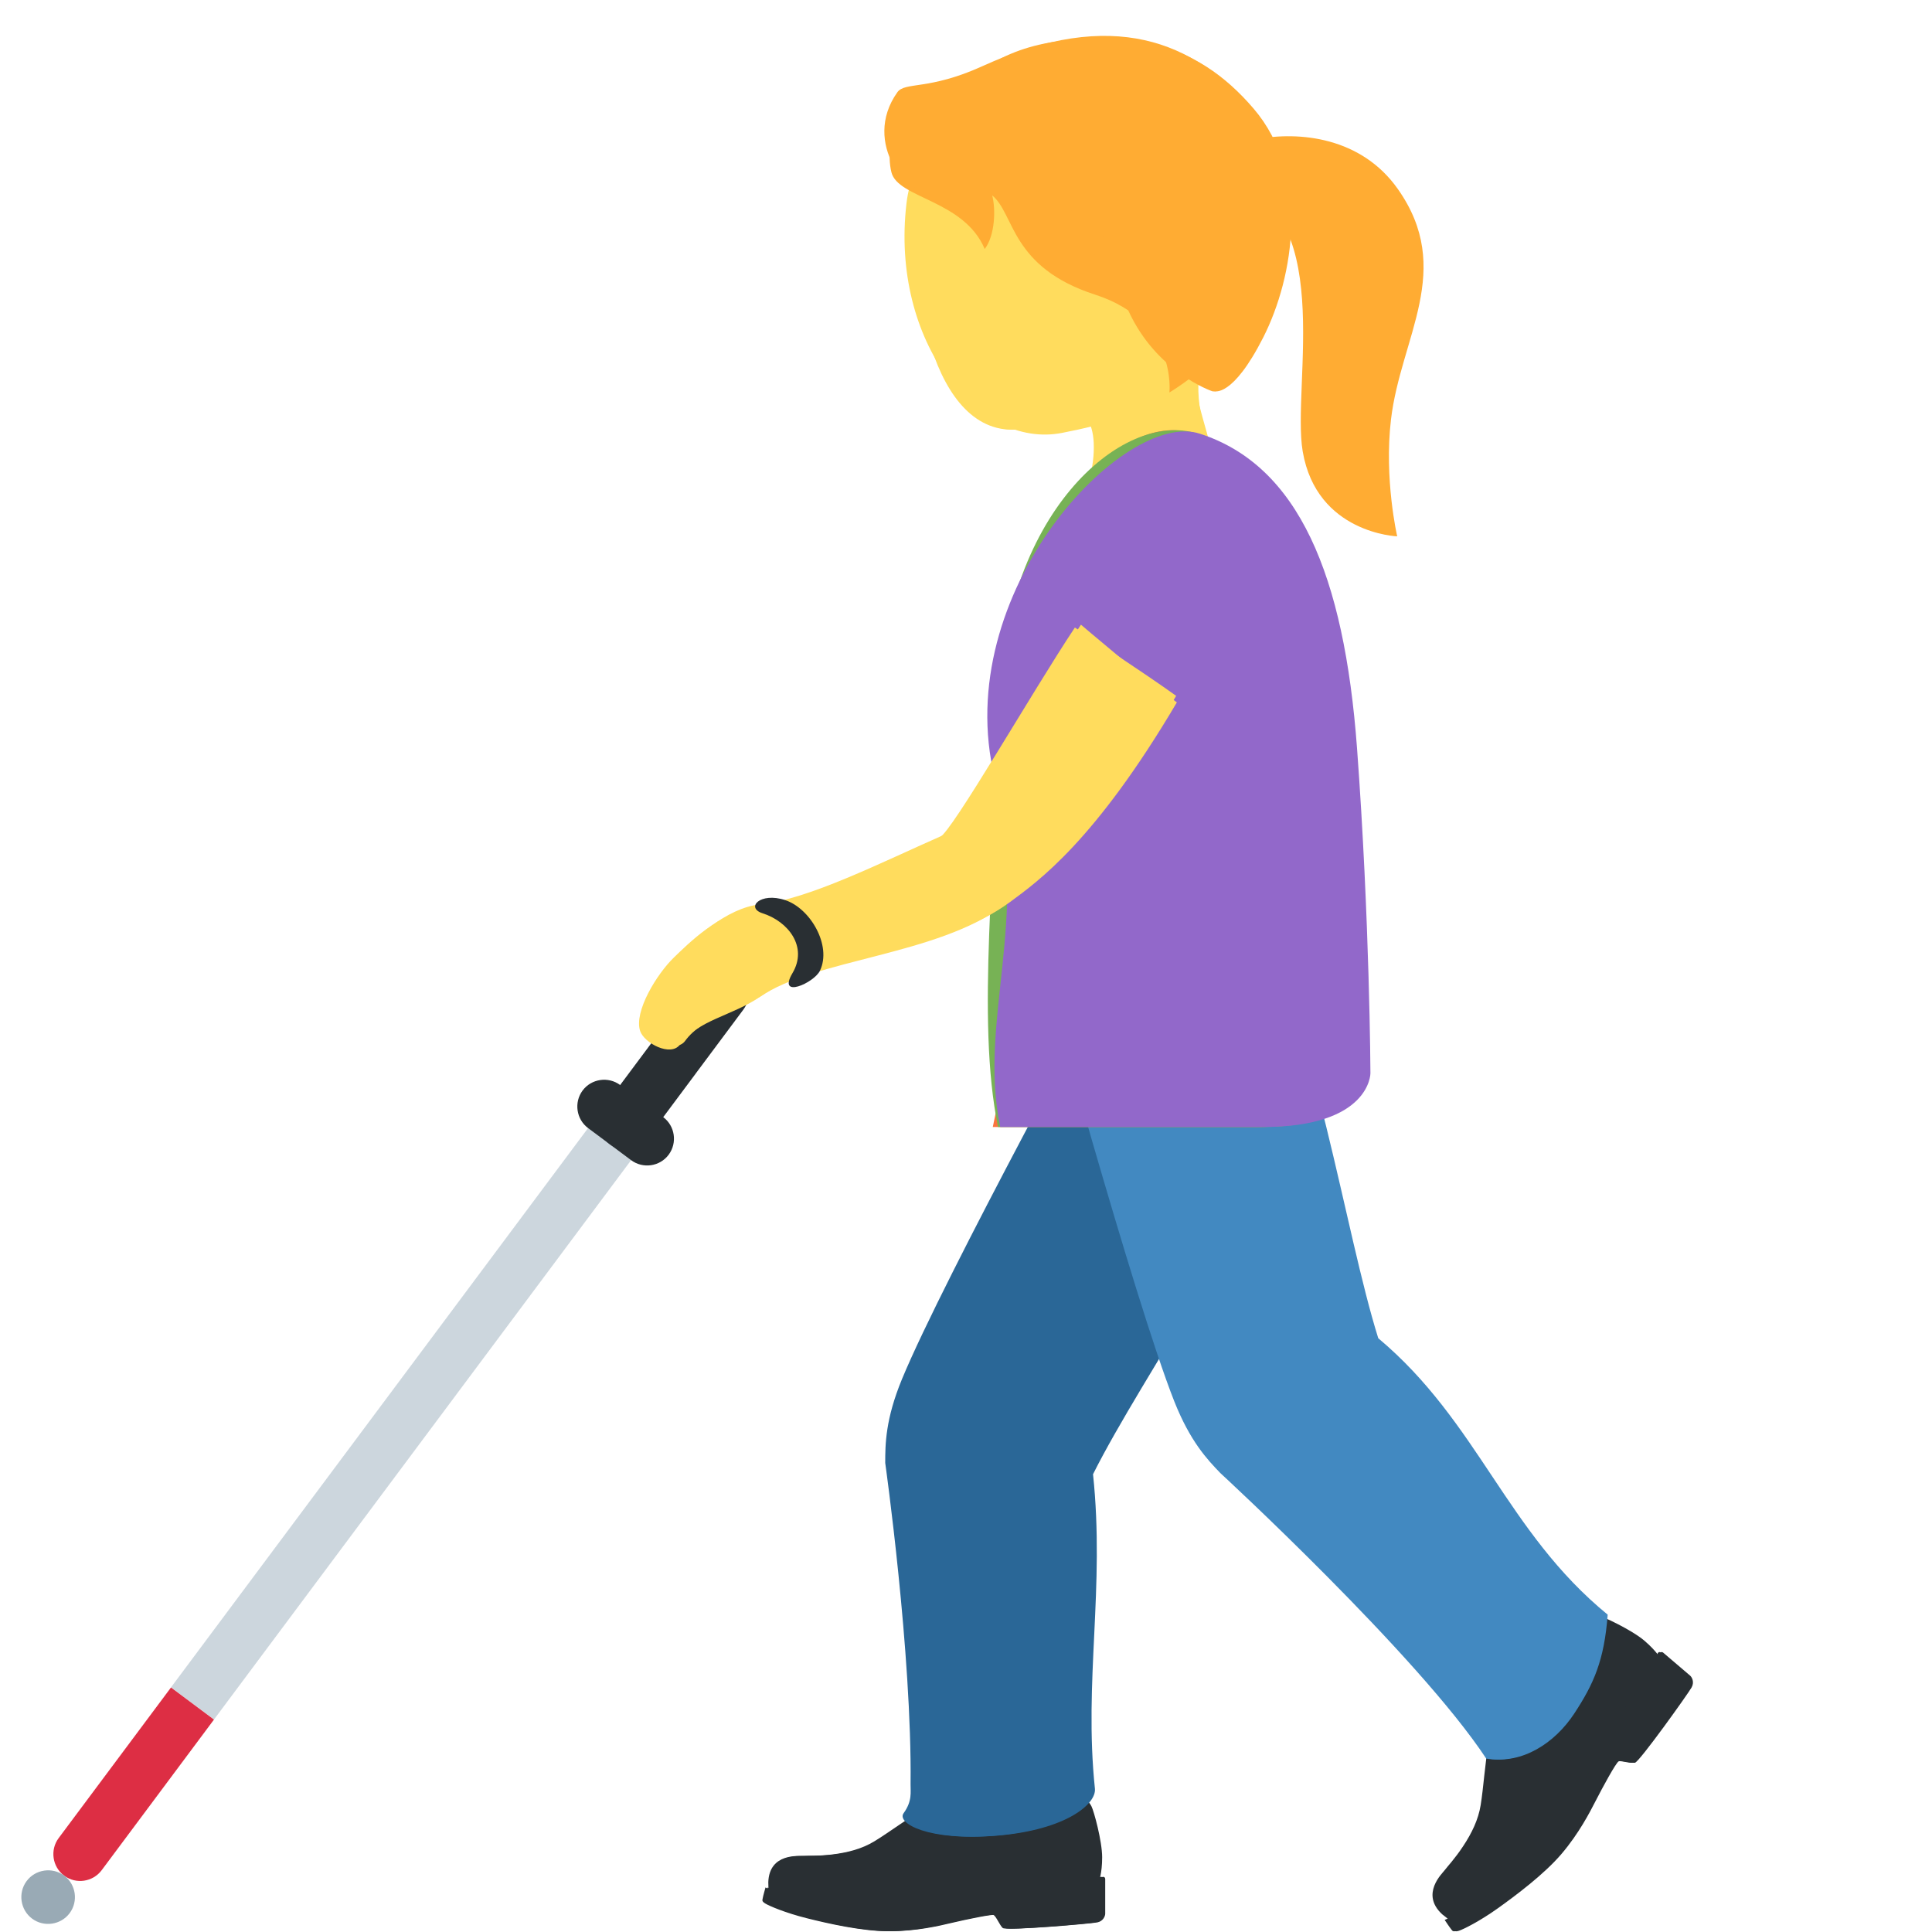
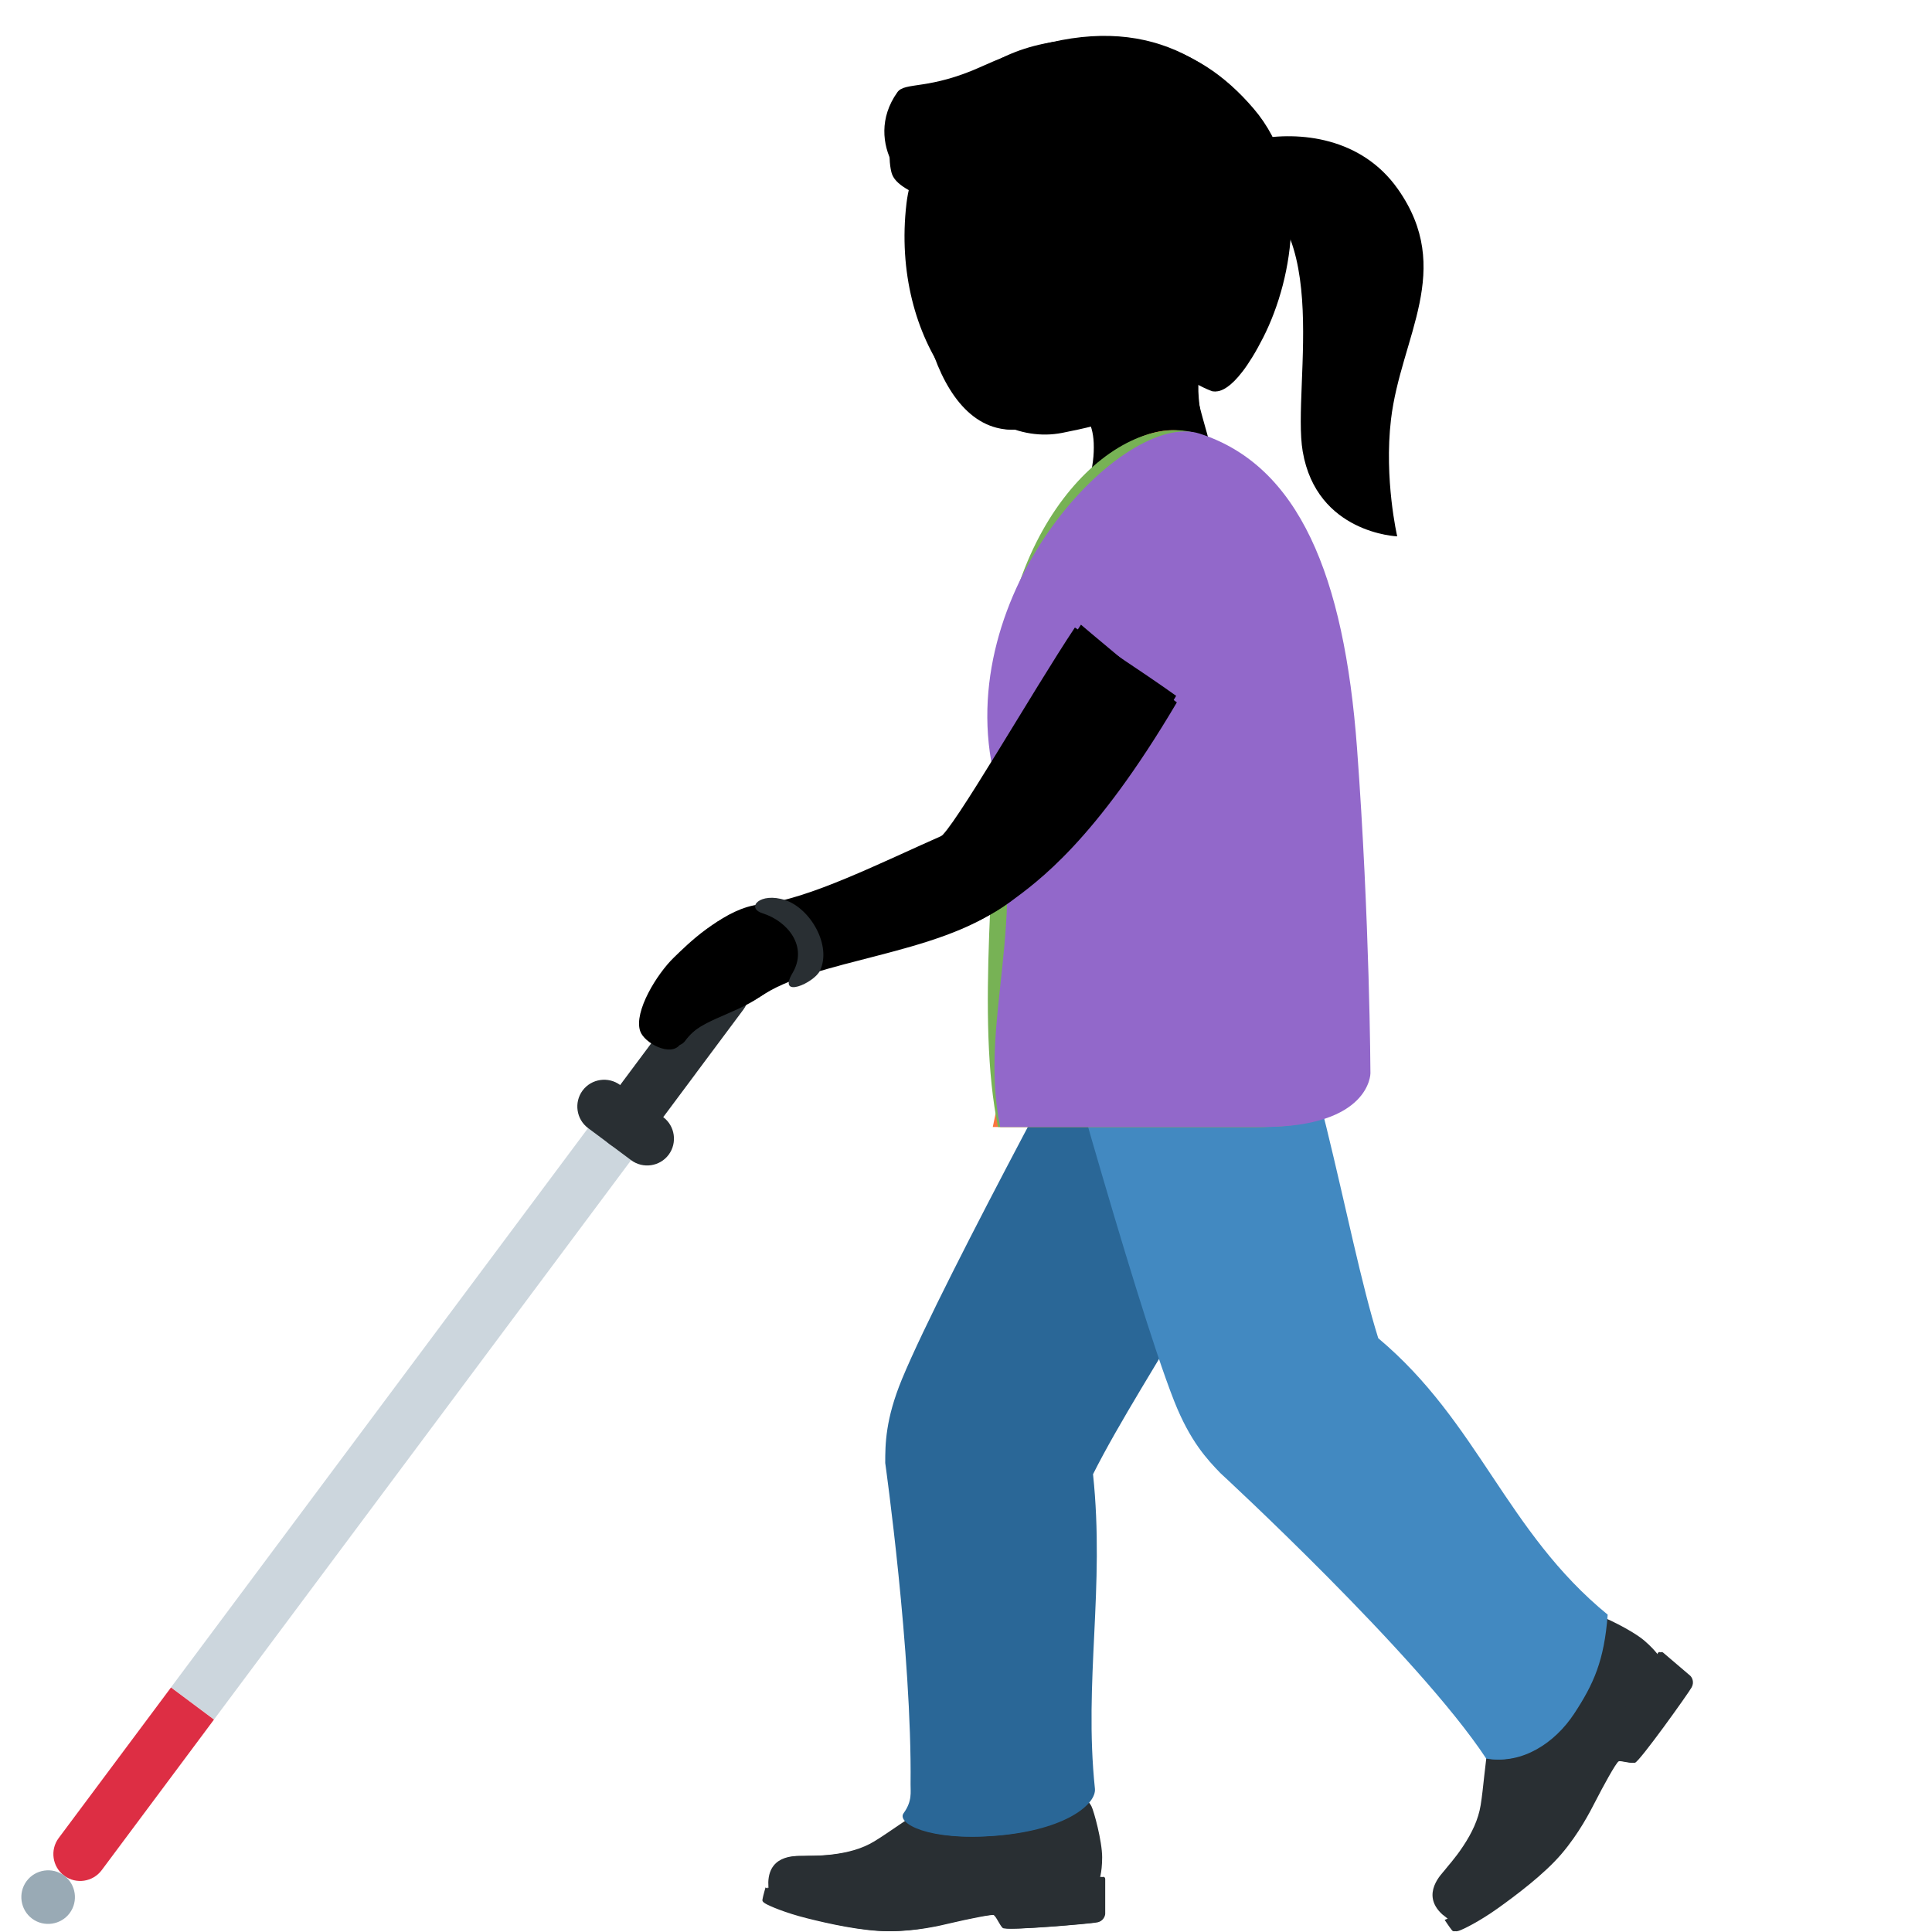
<svg xmlns="http://www.w3.org/2000/svg" xmlns:ns1="data:,a" viewBox="0 0 36 36">
  <path d="M12.154 19.416l.802.598L3.988 32.04l-.802-.598z" fill="#CCD6DD" />
  <path d="M3.186 31.444L1.093 34.25c-.164.22-.119.535.102.7s.535.119.7-.102l2.092-2.806-.801-.598z" fill="#DD2E44" />
  <path d="M.598 35.751c-.22-.164-.266-.479-.102-.7.164-.22.479-.266.7-.102.22.164.266.479.102.7-.165.22-.48.266-.7.102z" fill="#99AAB5" />
  <path d="M11.359 21.319c-.22-.164-.266-.479-.102-.7l1.793-2.405c.164-.22.479-.266.7-.102.22.164.266.479.102.7l-1.793 2.405c-.164.221-.479.267-.7.102z" fill="#292F33" />
  <path d="M11.76 21.618l-.802-.598c-.22-.164-.266-.479-.102-.7.164-.22.479-.266.7-.102l.802.598c.22.164.266.479.102.7-.164.221-.479.267-.7.102z" fill="#292F33" />
  <path d="M20.436 35.056s.061-.144.061-.448c0-.303-.156-.869-.199-.95-.043-.081-.09-.139-.194-.11-.079.022-.685.326-1.072.341-.719.027-1.066-.618-1.066-.618s-.399.228-.716.413c-.318.185-.687.462-.959.627-.232.141-.497.208-.771.243s-.497.023-.563.029c-.066.006-.621-.061-.641.488l.004.16s.987.397 2.344.397 1.566-.399 2.444-.399c.877 0 1.328-.173 1.328-.173z" fill="#292F33" ns1:gender="neutral,male" />
  <path d="M18.685 35.926c-.058-.052-.123-.22-.173-.243-.05-.023-.57.089-.813.146-.243.058-.66.156-1.152.156-.491 0-1.126-.144-1.519-.243-.393-.098-.701-.23-.77-.274-.07-.043-.05-.063-.046-.096.004-.033.052-.202.052-.202s.251.132.678.237c.426.104.851.183 1.584.183s1.193-.109 1.574-.211c.475-.128 1.163-.267 1.656-.267.38 0 .648-.112.751-.139.024-.006.046.012.046.037v.649c0 .042-.035.139-.146.162-.112.024-1.664.157-1.722.105z" fill="#292F33" ns1:gender="neutral,male" />
  <path d="M20.476 35.056s.061-.144.061-.448c0-.303-.156-.869-.199-.95s-.09-.139-.194-.11c-.079.022-.685.326-1.072.341-.719.027-1.066-.618-1.066-.618s-.399.228-.716.413c-.318.185-.687.462-.959.627-.232.141-.497.208-.771.243s-.497.023-.563.029-.621-.061-.641.488l.004.16s.987.397 2.344.397c1.358 0 1.566-.399 2.444-.399s1.328-.173 1.328-.173z" fill="#292F33" ns1:gender="female" />
  <path d="M18.726 35.926c-.058-.052-.123-.22-.173-.243s-.57.089-.813.146c-.243.058-.66.156-1.152.156-.491 0-1.126-.144-1.519-.243-.393-.098-.701-.23-.77-.274-.07-.043-.05-.063-.046-.096.004-.033.052-.202.052-.202s.251.132.678.237c.426.104.851.183 1.584.183s1.193-.109 1.574-.211c.475-.128 1.163-.267 1.656-.267.38 0 .648-.112.751-.139.024-.006.046.012.046.037v.649c0 .042-.035.139-.146.162-.112.024-1.664.157-1.722.105z" fill="#292F33" ns1:gender="female" />
  <path d="M30.907,30.914 s-.072-.142-.307-.343-.777-.454-.868-.473c-.091-.02-.167-.022-.213.078-.035.075-.199.746-.444 1.056-.454.575-1.184.418-1.184.418s-.087.46-.153.828-.096.838-.148 1.158c-.044.273-.167.523-.322.758-.154.236-.31.4-.35.456-.039.055-.457.441-.045.82l.127.101s.96-.502 1.857-1.555c.897-1.052.726-1.477 1.306-2.158.58-.68.744-1.144.744-1.144z" fill="#292F33" ns1:gender="neutral,male" />
  <path d="M30.425 32.846c-.078.01-.252-.05-.303-.026-.051.024-.308.5-.424.727-.116.226-.316.615-.64.996s-.856.778-1.192 1.018c-.336.24-.642.391-.721.416s-.082-.003-.104-.028c-.022-.025-.122-.174-.122-.174s.269-.107.631-.369c.363-.261.705-.538 1.189-1.107.484-.568.704-.997.876-1.36.214-.452.562-1.078.887-1.46.251-.295.342-.576.388-.674.011-.023.04-.028.059-.012l.503.429c.033.028.085.118.029.22-.055.103-.978 1.394-1.056 1.404z" fill="#292F33" ns1:gender="neutral,male" />
  <path d="M30.947,30.914 s-.072-.142-.307-.343c-.235-.2-.777-.454-.868-.473-.091-.02-.167-.022-.213.078-.035.075-.199.746-.444 1.056-.454.575-1.184.418-1.184.418s-.087.46-.153.828c-.067.368-.096.838-.148 1.158-.044.273-.167.523-.322.758-.154.236-.31.4-.35.456-.039.055-.457.441-.045.82l.127.103s.96-.502 1.857-1.555c.897-1.052.726-1.477 1.306-2.158.581-.682.744-1.146.744-1.146z" fill="#292F33" ns1:gender="female" />
  <path d="M30.465 32.846c-.078.01-.252-.05-.303-.026-.051.024-.308.5-.424.727-.116.226-.316.615-.64.996s-.856.778-1.192 1.018c-.336.24-.642.391-.721.416-.08.025-.082-.003-.104-.028-.022-.025-.122-.174-.122-.174s.269-.107.631-.369c.363-.261.705-.538 1.189-1.107s.704-.997.876-1.36c.214-.452.562-1.078.887-1.46.251-.295.342-.576.388-.674.011-.023.04-.028.059-.012l.503.429c.033.028.085.118.029.22-.055.103-.977 1.394-1.056 1.404z" fill="#292F33" ns1:gender="female" />
-   <path d="M21.001 1.418c-1.616-.481-3.893.53-4.11 2.372-.303 2.57 1.323 4.585 2.901 4.276 1.654-.324 2.648-.782 3.177-2.559.528-1.777-.353-3.608-1.968-4.089z" fill="#FFDC5D" ns1:skin="skin" ns1:gender="neutral" />
-   <path d="M21.5 1.384c-1.593-.627-4.077.182-4.365 2.043-.287 1.848.239 4.747 1.863 4.572 1.702-.184 3.448-.554 4.138-2.307s-.042-3.681-1.636-4.308z" fill="#FFDC5D" ns1:skin="skin" ns1:gender="male" />
-   <path d="M21.541 1.384c-1.593-.627-4.077.182-4.365 2.043-.287 1.848.239 4.747 1.863 4.572 1.702-.184 3.448-.554 4.138-2.307s-.043-3.681-1.636-4.308z" fill="#FFDC5D" ns1:skin="skin" ns1:gender="female" />
-   <path d="M22.562 5.988c2.045-2.867-3.411-2.136-3.411-2.136-1.034.127-.172 1.793-.579 2.778-.279.682 1.16.907 1.16.907s.646-.065.748.716v.007c.025.199.024.438-.042.763-.329 1.61 1.862 2.392 2.19.779.13-.638.012-1.18-.124-1.677l-.012-.045c-.205-.74-.436-1.383.07-2.092z" fill="#FFDC5D" ns1:skin="skin" ns1:gender="neutral" />
-   <path d="M22.684 6.143c2.318-2.723-3.266-2.458-3.266-2.458-1.057.038-.329 1.799-.827 2.761-.341.665 1.095 1.018 1.095 1.018s.659-.01.694.79v.007c.008.204-.013.445-.108.769-.473 1.601 1.677 2.582 2.149.978.187-.635.114-1.193.02-1.708l-.009-.046c-.144-.766-.322-1.437.252-2.111z" fill="#FFDC5D" ns1:skin="skin" ns1:gender="male" />
-   <path d="M22.724 6.143c2.318-2.723-3.266-2.458-3.266-2.458-1.057.038-.329 1.799-.827 2.761-.341.665 1.095 1.018 1.095 1.018s.659-.01.694.79v.007c.008.204-.013.445-.108.769-.473 1.601 1.677 2.582 2.149.978.187-.635.114-1.193.02-1.708l-.009-.046c-.143-.766-.321-1.437.252-2.111z" fill="#FFDC5D" ns1:skin="skin" ns1:gender="female" />
-   <path d="M23.013 1.791c-.861-.977-3.527-1.676-5.056-.215-1.154-.1-1.497 1.019-1.347 1.633.12.49 1.352.514 1.739 1.431.193-.255.207-.744.139-.999.421.341.336 1.339 1.92 1.85 1.532.494 1.382 1.822 1.382 1.822s.747-.435 1.235-1.109c.934-1.286.937-3.336-.012-4.413z" fill="#FFAC33" ns1:skin="hair" ns1:gender="neutral" />
-   <path d="M23.32 2.026C22.259.784 20.74.125 18.301 1.235c-.994.452-1.439.285-1.58.484-.679.953.246 2.01.608 1.799 1.148-.669 2.183-.47 2.447.014s.021 1.354.234 1.359c.578.016.484-.551.714-.878.375-.534.946-.232 1.071.362.099.471 0 1.271-.77 1.412.523 1.151 1.56 1.502 1.56 1.502s.337.132.912-1.001c.576-1.134.877-3.029-.177-4.262z" fill="#FFAC33" ns1:skin="hair" ns1:gender="male" />
-   <path d="M23.361 2.026C22.3.784 20.841.269 18.342 1.235c-2.183.844-1.481 2.579-.972 2.282 1.402-.817 2.332-.119 3.046 1.021.208-.56 1.122-.904 1.307-.085.208.921-.647 1.322-.533 1.573.038.084-.043-.076 0 0 .547.96 1.437 1.262 1.437 1.262s.337.132.912-1.001.875-3.028-.178-4.261z" fill="#FFAC33" ns1:skin="hair" ns1:gender="female" />
-   <path d="M22.787 3.332c2.163.467 1.275 3.839 1.487 5.08.261 1.528 1.761 1.582 1.761 1.582s-.247-1.064-.116-2.177c.183-1.543 1.189-2.789.127-4.296-1.356-1.924-4.604-.479-3.259-.189z" fill="#FFAC33" ns1:skin="hair" ns1:gender="female" />
+   <path d="M21.001 1.418c-1.616-.481-3.893.53-4.11 2.372-.303 2.57 1.323 4.585 2.901 4.276 1.654-.324 2.648-.782 3.177-2.559.528-1.777-.353-3.608-1.968-4.089z" ns1:skin="skin" ns1:gender="neutral" />
+   <path d="M21.5 1.384c-1.593-.627-4.077.182-4.365 2.043-.287 1.848.239 4.747 1.863 4.572 1.702-.184 3.448-.554 4.138-2.307s-.042-3.681-1.636-4.308z" ns1:skin="skin" ns1:gender="male" />
+   <path d="M21.541 1.384c-1.593-.627-4.077.182-4.365 2.043-.287 1.848.239 4.747 1.863 4.572 1.702-.184 3.448-.554 4.138-2.307s-.043-3.681-1.636-4.308z" ns1:skin="skin" ns1:gender="female" />
+   <path d="M22.562 5.988c2.045-2.867-3.411-2.136-3.411-2.136-1.034.127-.172 1.793-.579 2.778-.279.682 1.16.907 1.16.907s.646-.065.748.716v.007c.025.199.024.438-.042.763-.329 1.61 1.862 2.392 2.19.779.13-.638.012-1.18-.124-1.677l-.012-.045c-.205-.74-.436-1.383.07-2.092z" ns1:skin="skin" ns1:gender="neutral" />
+   <path d="M22.684 6.143c2.318-2.723-3.266-2.458-3.266-2.458-1.057.038-.329 1.799-.827 2.761-.341.665 1.095 1.018 1.095 1.018s.659-.01.694.79v.007c.008.204-.013.445-.108.769-.473 1.601 1.677 2.582 2.149.978.187-.635.114-1.193.02-1.708l-.009-.046c-.144-.766-.322-1.437.252-2.111z" ns1:skin="skin" ns1:gender="male" />
+   <path d="M22.724 6.143c2.318-2.723-3.266-2.458-3.266-2.458-1.057.038-.329 1.799-.827 2.761-.341.665 1.095 1.018 1.095 1.018s.659-.01.694.79v.007c.008.204-.013.445-.108.769-.473 1.601 1.677 2.582 2.149.978.187-.635.114-1.193.02-1.708l-.009-.046c-.143-.766-.321-1.437.252-2.111z" ns1:skin="skin" ns1:gender="female" />
+   <path d="M23.013 1.791c-.861-.977-3.527-1.676-5.056-.215-1.154-.1-1.497 1.019-1.347 1.633.12.49 1.352.514 1.739 1.431.193-.255.207-.744.139-.999.421.341.336 1.339 1.92 1.85 1.532.494 1.382 1.822 1.382 1.822s.747-.435 1.235-1.109c.934-1.286.937-3.336-.012-4.413z" ns1:skin="hair" ns1:gender="neutral" />
+   <path d="M23.32 2.026C22.259.784 20.74.125 18.301 1.235c-.994.452-1.439.285-1.58.484-.679.953.246 2.01.608 1.799 1.148-.669 2.183-.47 2.447.014s.021 1.354.234 1.359c.578.016.484-.551.714-.878.375-.534.946-.232 1.071.362.099.471 0 1.271-.77 1.412.523 1.151 1.56 1.502 1.56 1.502s.337.132.912-1.001c.576-1.134.877-3.029-.177-4.262z" ns1:skin="hair" ns1:gender="male" />
+   <path d="M23.361 2.026C22.3.784 20.841.269 18.342 1.235c-2.183.844-1.481 2.579-.972 2.282 1.402-.817 2.332-.119 3.046 1.021.208-.56 1.122-.904 1.307-.085.208.921-.647 1.322-.533 1.573.038.084-.043-.076 0 0 .547.96 1.437 1.262 1.437 1.262s.337.132.912-1.001.875-3.028-.178-4.261z" ns1:skin="hair" ns1:gender="female" />
+   <path d="M22.787 3.332c2.163.467 1.275 3.839 1.487 5.08.261 1.528 1.761 1.582 1.761 1.582s-.247-1.064-.116-2.177c.183-1.543 1.189-2.789.127-4.296-1.356-1.924-4.604-.479-3.259-.189z" ns1:skin="hair" ns1:gender="female" />
  <path d="M18.558 34.203c-1.266.109-1.853-.233-1.721-.416.165-.228.128-.397.13-.536.028-2.441-.472-5.991-.472-5.991 0-.348.003-.813.312-1.562.778-1.883 3.951-7.69 3.951-7.69.548-.958 1.771-1.293 2.729-.744.959.548 1.122 1.405.744 2.729-.715 2.508-2.965 5.602-3.903 7.477.224 2.121-.174 3.853.035 5.857.03.288-.54.767-1.805.876z" fill="#2A6797" ns1:gender="neutral,male" />
  <path d="M18.598 34.203c-1.266.109-1.853-.233-1.721-.416.165-.228.128-.397.13-.536.028-2.441-.472-5.991-.472-5.991 0-.348.003-.813.312-1.562.778-1.883 3.951-7.69 3.951-7.69.548-.958 1.771-1.293 2.728-.744.959.548 1.122 1.405.744 2.729-.715 2.508-2.965 5.602-3.903 7.477.224 2.121-.174 3.853.035 5.857.032.288-.538.767-1.804.876z" fill="#2A6797" ns1:gender="female" />
  <path d="M29.292 31.931c-.364.553-.97.942-1.598.838-1.269-1.924-4.955-5.321-4.955-5.321-.241-.25-.562-.587-.86-1.341-.748-1.895-2.498-8.277-2.498-8.277-.272-1.07.376-2.16 1.446-2.43 1.07-.272 1.783.232 2.43 1.446 1.227 2.301 1.757 6.09 2.384 8.09 1.87 1.568 2.383 3.603 4.275 5.151-.064.857-.26 1.291-.624 1.844z" fill="#4289C1" ns1:gender="neutral,male" />
  <path d="M29.333 31.931c-.364.553-.97.942-1.598.838-1.269-1.924-4.955-5.321-4.955-5.321-.241-.25-.562-.587-.86-1.341-.748-1.895-2.498-8.277-2.498-8.277-.272-1.07.376-2.16 1.446-2.43 1.07-.272 1.783.232 2.43 1.446 1.227 2.301 1.757 6.09 2.384 8.09 1.87 1.568 2.383 3.603 4.275 5.151-.065.857-.261 1.291-.624 1.844z" fill="#4289C1" ns1:gender="female" />
  <path d="M25.397 20s0 1-2 1h-4.898c1-4.578-.094-5.84.241-8.581.361-2.954 2.287-4.771 3.475-4.34 1.822.661 2.693 2.641 2.932 5.858.238 3.217.25 6.063.25 6.063z" fill="#FA743E" ns1:gender="neutral" />
  <path d="M25.495 20s0 1-2 1h-4.898c-.415-2-.027-5.004.006-7.765.043-3.623 2.298-5.609 3.71-5.155 1.846.594 2.693 2.641 2.932 5.858.239 3.216.25 6.062.25 6.062z" fill="#77B255" ns1:gender="male" />
  <path d="M25.536 20s0 1-2 1h-4.898c-.415-2 .554-3.818-.102-6.5-.848-3.46 2.406-6.874 3.818-6.42 1.846.594 2.693 2.641 2.932 5.858.238 3.216.25 6.062.25 6.062z" fill="#9268CA" ns1:gender="female" />
-   <path d="M20.029 11.693c-.781 1.172-2.291 3.808-2.518 3.909-1.205.534-2.549 1.22-3.445 1.314-.649.068-1.254.68-1.508.925-.316.304-.75 1.008-.63 1.37.075.226.571.488.742.253.332-.458.973-.535 1.49-.889 1.038-.712 3.284-.765 4.556-1.709.528-.391 1.677-1.309 3.2-3.9-.592-.426-1.887-1.273-1.887-1.273z" fill="#FFDC5D" ns1:skin="skin" ns1:gender="neutral,male" />
-   <path d="M20.142 11.64c-.783 1.171-2.299 3.804-2.526 3.904-1.206.531-2.551 1.215-3.448 1.307-.65.067-1.256.678-1.51.922-.316.304-.752 1.006-.633 1.369.074.226.57.489.741.254.333-.457.974-.533 1.492-.886 1.039-.71 3.285-.758 4.56-1.7.528-.39 1.583-1.134 3.111-3.722-.591-.426-1.787-1.448-1.787-1.448z" fill="#FFDC5D" ns1:skin="skin" ns1:gender="female" />
+   <path d="M20.029 11.693c-.781 1.172-2.291 3.808-2.518 3.909-1.205.534-2.549 1.22-3.445 1.314-.649.068-1.254.68-1.508.925-.316.304-.75 1.008-.63 1.37.075.226.571.488.742.253.332-.458.973-.535 1.49-.889 1.038-.712 3.284-.765 4.556-1.709.528-.391 1.677-1.309 3.2-3.9-.592-.426-1.887-1.273-1.887-1.273z" ns1:skin="skin" ns1:gender="neutral,male" />
+   <path d="M20.142 11.64c-.783 1.171-2.299 3.804-2.526 3.904-1.206.531-2.551 1.215-3.448 1.307-.65.067-1.256.678-1.51.922-.316.304-.752 1.006-.633 1.369.074.226.57.489.741.254.333-.457.974-.533 1.492-.886 1.039-.71 3.285-.758 4.56-1.7.528-.39 1.583-1.134 3.111-3.722-.591-.426-1.787-1.448-1.787-1.448z" ns1:skin="skin" ns1:gender="female" />
  <path d="M14.21 17.018c.477.152.847.624.557 1.114-.29.49.403.185.512-.045.223-.468-.178-1.158-.646-1.314-.468-.156-.746.142-.423.245z" fill="#292F33" />
</svg>
